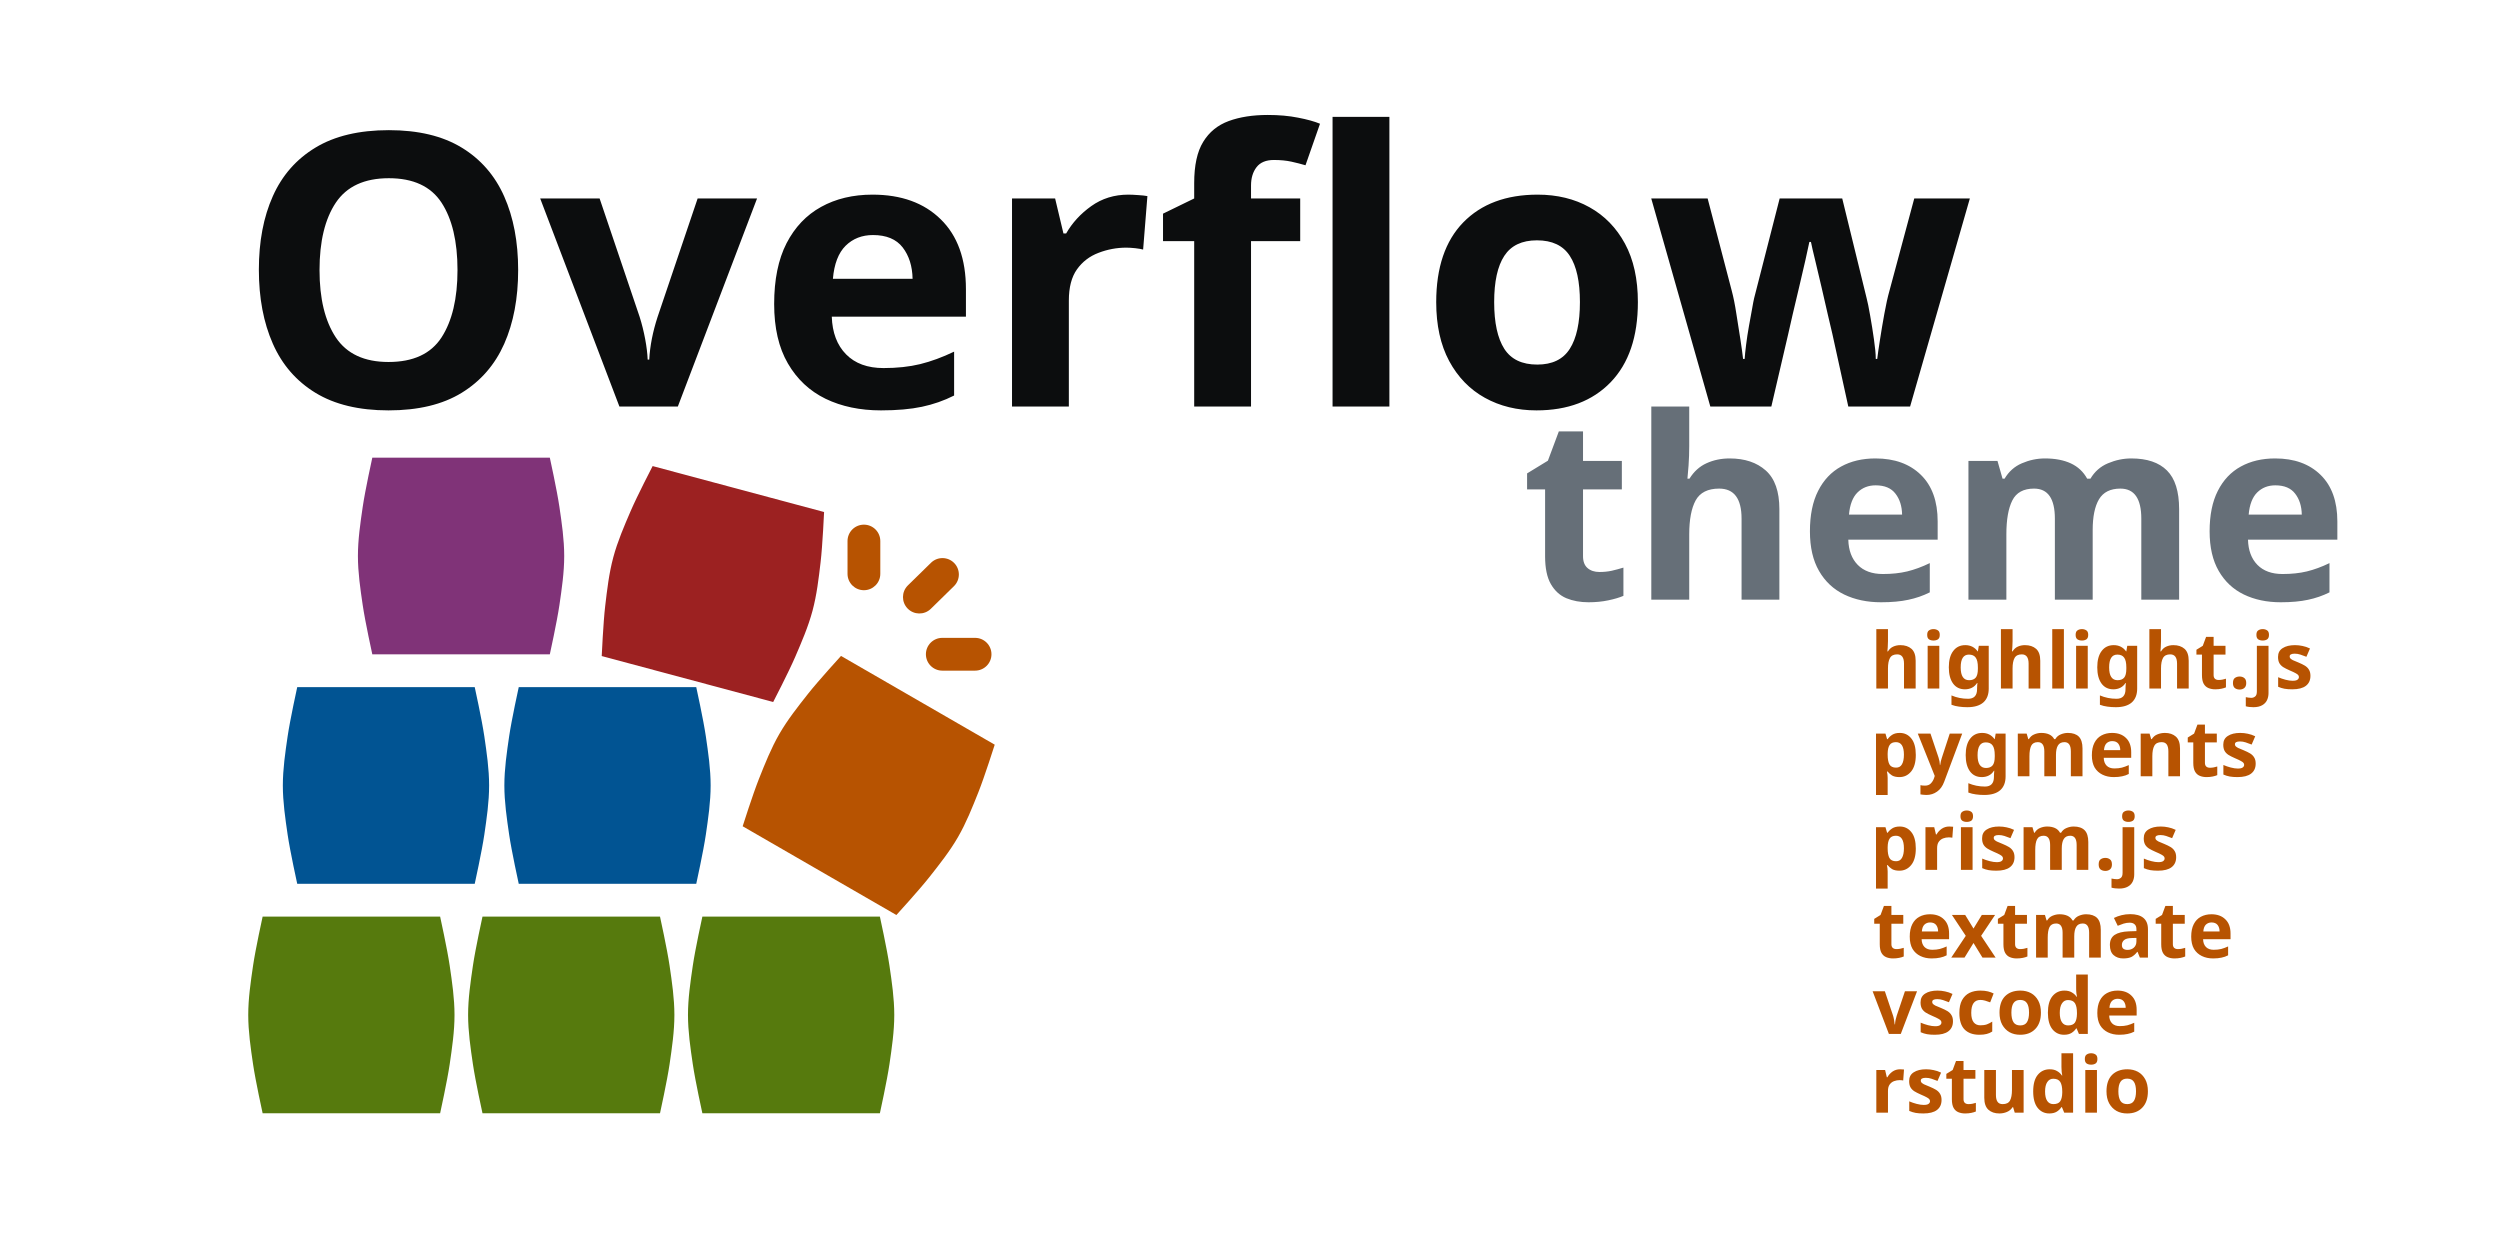
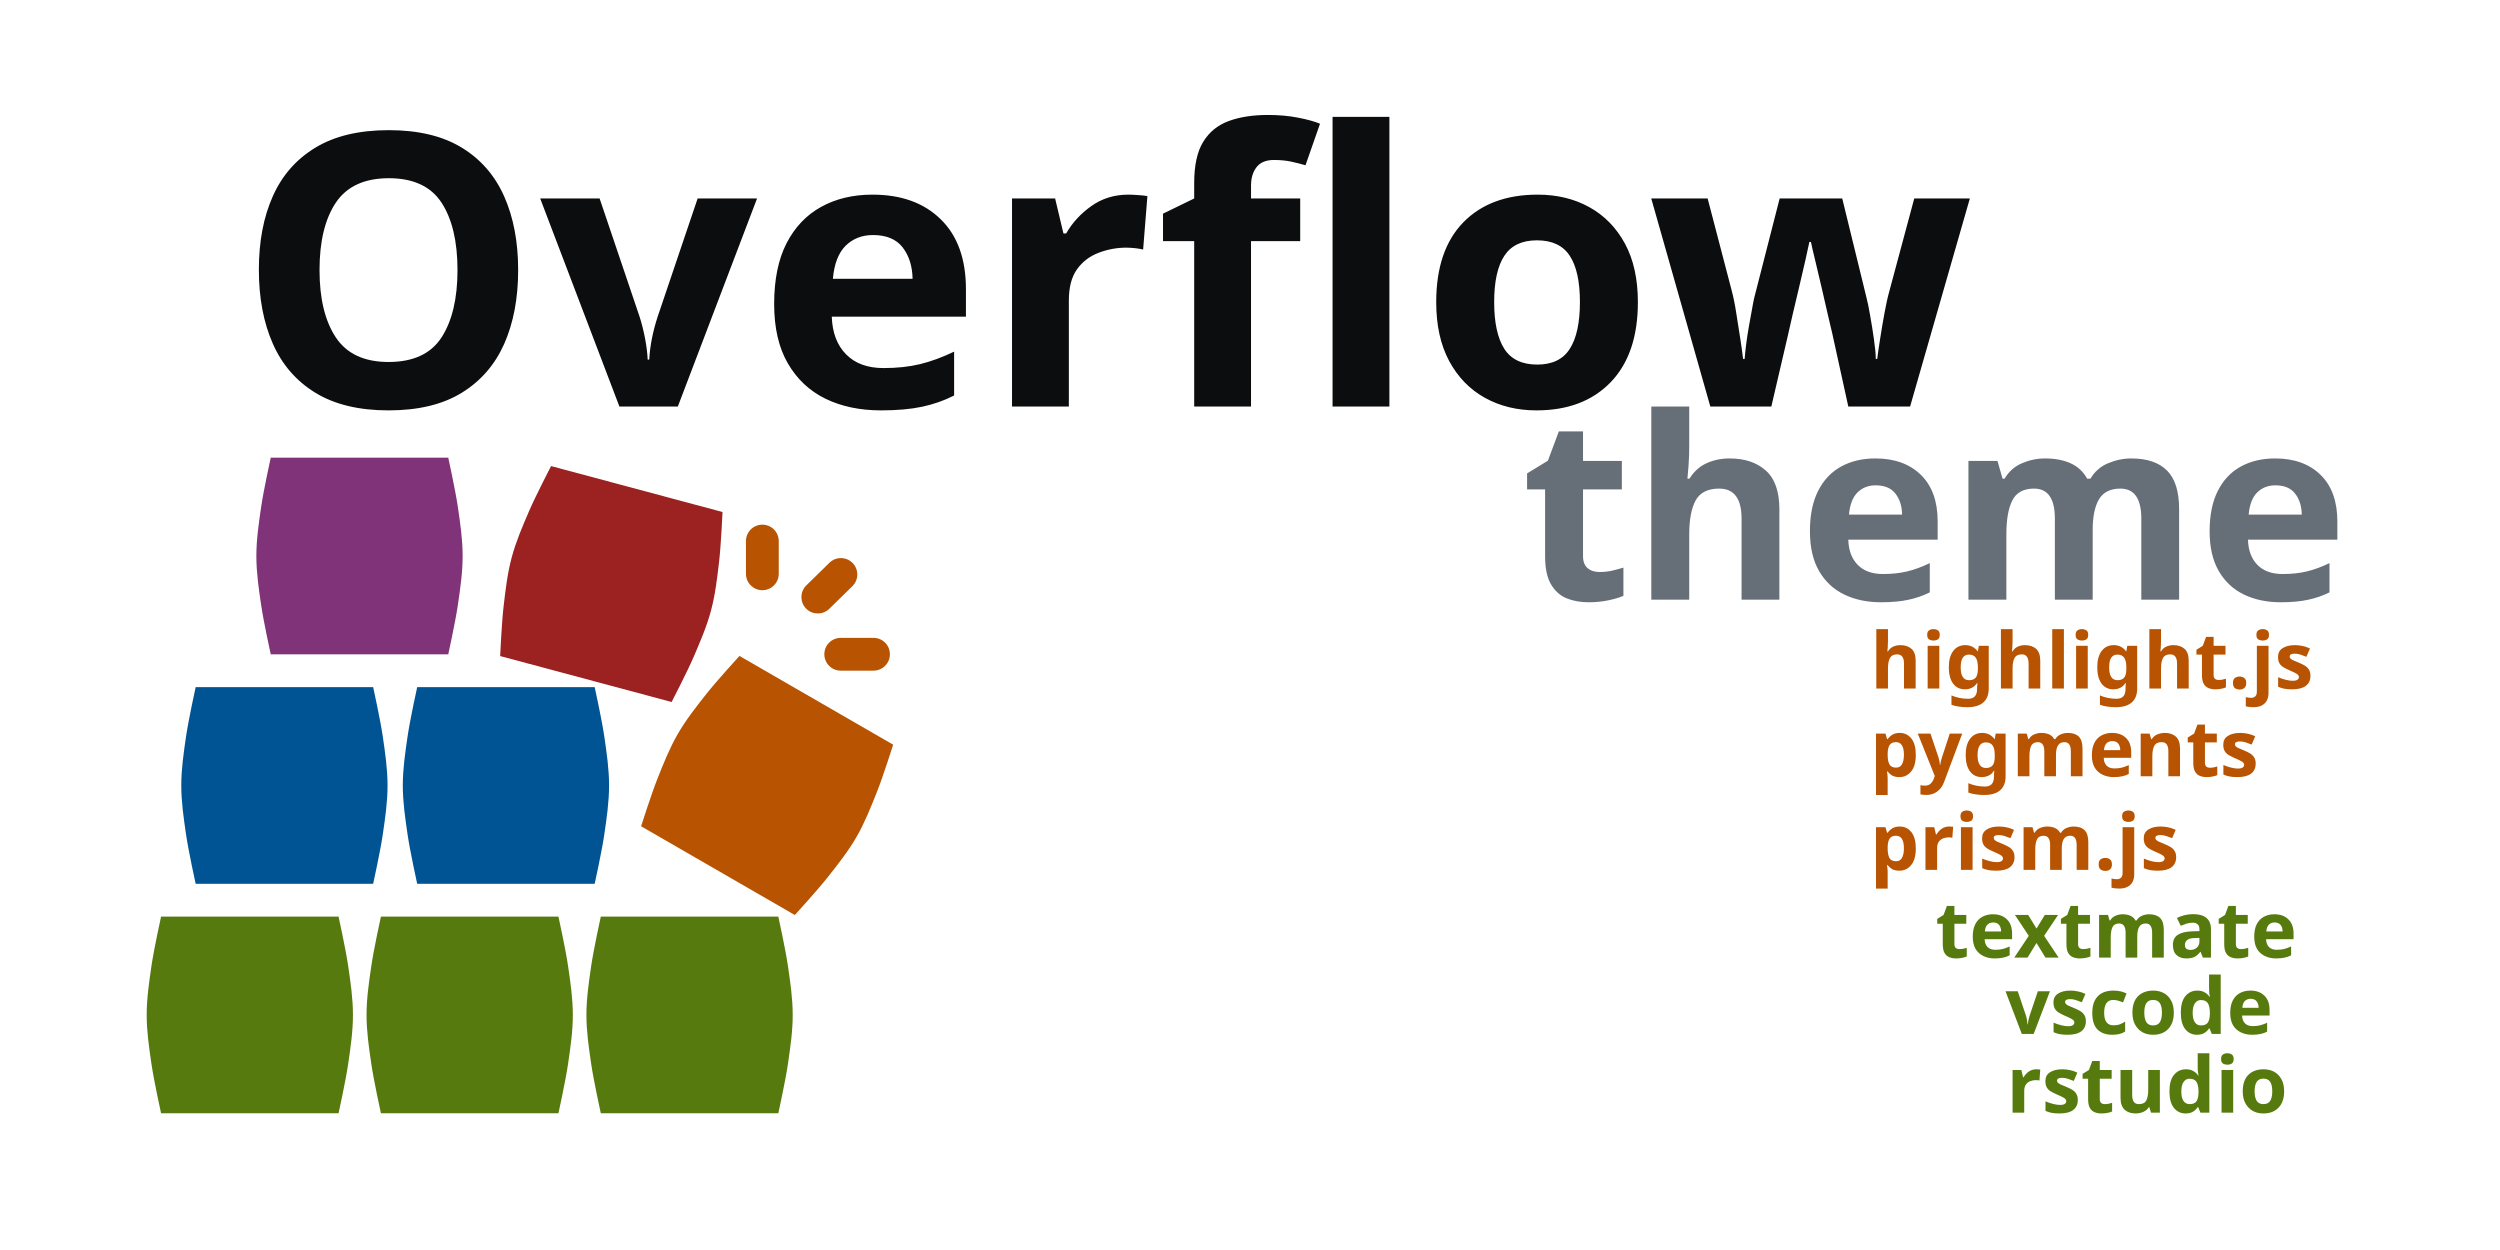
<svg xmlns="http://www.w3.org/2000/svg" xmlns:xlink="http://www.w3.org/1999/xlink" width="1280" height="640" viewBox="0 0 338.667 169.333" version="1.1" id="svg1" xml:space="preserve">
  <defs id="defs1">
    <rect x="103.29" y="112.404" width="838.472" height="261.263" id="rect2" />
    <linearGradient id="swatch299">
      <stop style="stop-color:#000000;stop-opacity:1;" offset="0" id="stop299" />
    </linearGradient>
    <linearGradient id="swatch298">
      <stop style="stop-color:#000000;stop-opacity:1;" offset="0" id="stop298" />
    </linearGradient>
    <linearGradient id="swatch297">
      <stop style="stop-color:#000000;stop-opacity:1;" offset="0" id="stop297" />
    </linearGradient>
    <linearGradient id="swatch296">
      <stop style="stop-color:#000000;stop-opacity:1;" offset="0" id="stop296" />
    </linearGradient>
    <linearGradient id="swatch295">
      <stop style="stop-color:#000000;stop-opacity:1;" offset="0" id="stop295" />
    </linearGradient>
    <linearGradient id="swatch294">
      <stop style="stop-color:#000000;stop-opacity:1;" offset="0" id="stop294" />
    </linearGradient>
    <linearGradient id="swatch10">
      <stop style="stop-color:#84fba2;stop-opacity:1;" offset="0" id="stop10" />
    </linearGradient>
    <linearGradient id="swatch9">
      <stop style="stop-color:#f36a66;stop-opacity:1;" offset="0" id="stop9" />
    </linearGradient>
    <linearGradient id="swatch8">
      <stop style="stop-color:#ffb793;stop-opacity:1;" offset="0" id="stop8" />
    </linearGradient>
    <linearGradient id="swatch7">
      <stop style="stop-color:#93b4ff;stop-opacity:1;" offset="0" id="stop7" />
    </linearGradient>
    <linearGradient id="swatch6">
      <stop style="stop-color:#ff8adb;stop-opacity:1;" offset="0" id="stop6" />
    </linearGradient>
    <linearGradient id="swatch5">
      <stop style="stop-color:#f3e4a2;stop-opacity:1;" offset="0" id="stop5" />
    </linearGradient>
    <linearGradient id="swatch3">
      <stop style="stop-color:#000000;stop-opacity:1;" offset="0" id="stop3" />
    </linearGradient>
    <linearGradient id="swatch11">
      <stop style="stop-color:#ff8adb;stop-opacity:1;" offset="0" id="stop11" />
    </linearGradient>
    <rect x="215.694" y="177.72" width="714.754" height="141.817" id="rect1" />
    <linearGradient xlink:href="#swatch11" id="linearGradient11" x1="42.781" y1="15.409" x2="297.555" y2="15.409" gradientUnits="userSpaceOnUse" />
    <linearGradient id="swatch136">
      <stop style="stop-color:#2b2836;stop-opacity:1;" offset="0" id="stop136" />
    </linearGradient>
    <linearGradient id="swatch135">
      <stop style="stop-color:#000000;stop-opacity:1;" offset="0" id="stop135" />
    </linearGradient>
    <linearGradient id="swatch129">
      <stop style="stop-color:#f3e4a2;stop-opacity:1;" offset="0" id="stop129" />
    </linearGradient>
    <linearGradient id="swatch86">
      <stop style="stop-color:#503f77;stop-opacity:0.988;" offset="0" id="stop86" />
    </linearGradient>
    <linearGradient id="swatch84">
      <stop style="stop-color:#655e7f;stop-opacity:0.988;" offset="0" id="stop84" />
    </linearGradient>
    <linearGradient id="swatch83">
      <stop style="stop-color:#e9eb6e;stop-opacity:1;" offset="0" id="stop83" />
    </linearGradient>
    <linearGradient id="swatch82">
      <stop style="stop-color:#84fba2;stop-opacity:1;" offset="0" id="stop82" />
    </linearGradient>
    <linearGradient id="swatch80">
      <stop style="stop-color:#674d98;stop-opacity:1;" offset="0" id="stop80" />
    </linearGradient>
    <linearGradient id="swatch78">
      <stop style="stop-color:#513e78;stop-opacity:0.996;" offset="0" id="stop78" />
    </linearGradient>
    <linearGradient id="swatch76">
      <stop style="stop-color:#93b4ff;stop-opacity:0.988;" offset="0" id="stop76" />
    </linearGradient>
    <clipPath clipPathUnits="userSpaceOnUse" id="clipPath14">
      <rect style="opacity:0.916;fill:#dce7fd;fill-opacity:1;stroke-width:1.083" id="rect15" width="1413.502" height="579.223" x="-195.505" y="106.721" />
    </clipPath>
    <linearGradient id="swatch82-1">
      <stop style="stop-color:#7b94a5;stop-opacity:1;" offset="0" id="stop82-5" />
    </linearGradient>
    <linearGradient id="swatch78-9">
      <stop style="stop-color:#655e7f;stop-opacity:0.996;" offset="0" id="stop78-6" />
    </linearGradient>
    <linearGradient id="swatch2">
      <stop style="stop-color:#655e7f;stop-opacity:1;" offset="0" id="stop2" />
    </linearGradient>
    <linearGradient id="swatch1">
      <stop style="stop-color:#2b2836;stop-opacity:1;" offset="0" id="stop1" />
    </linearGradient>
    <linearGradient xlink:href="#swatch3" id="linearGradient3" x1="13.8" y1="17.459" x2="324.866" y2="17.459" gradientUnits="userSpaceOnUse" />
    <linearGradient id="swatch42">
      <stop style="stop-color:#65f97f;stop-opacity:1;" offset="0" id="stop42" />
    </linearGradient>
    <linearGradient xlink:href="#swatch8" id="linearGradient293" gradientUnits="userSpaceOnUse" gradientTransform="translate(-135.7528,71.86871)" x1="285.221" y1="88.156" x2="324.866" y2="88.156" />
    <linearGradient xlink:href="#swatch294" id="linearGradient294" x1="107.048" y1="80.874" x2="231.619" y2="80.874" gradientUnits="userSpaceOnUse" />
    <linearGradient xlink:href="#swatch296" id="linearGradient296" x1="139.949" y1="138.925" x2="198.718" y2="138.925" gradientUnits="userSpaceOnUse" />
    <linearGradient xlink:href="#swatch297" id="linearGradient297" x1="135.178" y1="119.71" x2="203.488" y2="119.71" gradientUnits="userSpaceOnUse" />
    <linearGradient xlink:href="#swatch298" id="linearGradient298" x1="139.599" y1="158.141" x2="199.067" y2="158.141" gradientUnits="userSpaceOnUse" />
    <linearGradient xlink:href="#swatch299" id="linearGradient299" x1="123.899" y1="100.407" x2="214.768" y2="100.407" gradientUnits="userSpaceOnUse" />
    <linearGradient xlink:href="#swatch295" id="linearGradient300" gradientUnits="userSpaceOnUse" x1="42.079" y1="32.323" x2="296.587" y2="32.323" />
    <clipPath clipPathUnits="userSpaceOnUse" id="clipPath2">
      <g id="g3">
        <path id="path3" style="opacity:1;fill:#2b2836;stroke-width:0.265" class="powerclip" d="m -114.388,-1.146 h 228.69 V 170.48 h -228.69 z M -142.673,-24.516 v 233.099 H 2.7856608e-6 V -24.516 Z M 453.055,-1.146 H 224.365 V 170.48 H 453.055 Z M 481.339,-24.516 v 233.099 H 338.667 v -233.099 z" />
      </g>
    </clipPath>
    <clipPath clipPathUnits="userSpaceOnUse" id="clipPath3">
      <g id="g4">
        <path id="path4" style="opacity:1;fill:#2b2836;stroke-width:0.265" class="powerclip" d="m -114.388,-1.146 h 228.69 V 170.48 h -228.69 z M -142.673,-24.516 v 233.099 H 2.7856608e-6 V -24.516 Z M 453.055,-1.146 H 224.365 V 170.48 H 453.055 Z M 481.339,-24.516 v 233.099 H 338.667 v -233.099 z" />
      </g>
    </clipPath>
    <clipPath clipPathUnits="userSpaceOnUse" id="clipPath4">
      <g id="g5">
        <path id="path5" style="opacity:1;fill:#2b2836;stroke-width:0.265" class="powerclip" d="m -114.388,-1.146 h 228.69 V 170.48 h -228.69 z M -142.673,-24.516 v 233.099 H 2.7856608e-6 V -24.516 Z M 453.055,-1.146 H 224.365 V 170.48 H 453.055 Z M 481.339,-24.516 v 233.099 H 338.667 v -233.099 z" />
      </g>
    </clipPath>
    <clipPath clipPathUnits="userSpaceOnUse" id="clipPath5">
      <g id="g6">
        <path id="path6" style="opacity:1;fill:#2b2836;stroke-width:0.265" class="powerclip" d="m -114.388,-1.146 h 228.69 V 170.48 h -228.69 z M -142.673,-24.516 v 233.099 H 2.7856608e-6 V -24.516 Z M 453.055,-1.146 H 224.365 V 170.48 H 453.055 Z M 481.339,-24.516 v 233.099 H 338.667 v -233.099 z" />
      </g>
    </clipPath>
    <clipPath clipPathUnits="userSpaceOnUse" id="clipPath6">
      <g id="g7">
        <path id="path7" style="opacity:1;fill:#2b2836;stroke-width:0.265" class="powerclip" d="m -114.388,-1.146 h 228.69 V 170.48 h -228.69 z M -142.673,-24.516 v 233.099 H 2.7856608e-6 V -24.516 Z M 453.055,-1.146 H 224.365 V 170.48 H 453.055 Z M 481.339,-24.516 v 233.099 H 338.667 v -233.099 z" />
      </g>
    </clipPath>
    <clipPath clipPathUnits="userSpaceOnUse" id="clipPath7">
      <g id="g8">
        <path id="path8" style="opacity:1;fill:#2b2836;stroke-width:0.265" class="powerclip" d="m -114.388,-1.146 h 228.69 V 170.48 h -228.69 z M -142.673,-24.516 v 233.099 H 2.7856608e-6 V -24.516 Z M 453.055,-1.146 H 224.365 V 170.48 H 453.055 Z M 481.339,-24.516 v 233.099 H 338.667 v -233.099 z" />
      </g>
    </clipPath>
    <clipPath clipPathUnits="userSpaceOnUse" id="clipPath8">
      <g id="g10">
        <path id="path10" style="opacity:1;fill:#2b2836;stroke-width:0.265" class="powerclip" d="m -114.388,-1.146 h 228.69 V 170.48 h -228.69 z M -142.673,-24.516 v 233.099 H 2.7856608e-6 V -24.516 Z M 453.055,-1.146 H 224.365 V 170.48 H 453.055 Z M 481.339,-24.516 v 233.099 H 338.667 v -233.099 z" />
      </g>
    </clipPath>
    <clipPath clipPathUnits="userSpaceOnUse" id="clipPath10">
      <g id="g11">
        <path id="path11" style="opacity:1;fill:#2b2836;stroke-width:0.265" class="powerclip" d="m -114.388,-1.146 h 228.69 V 170.48 h -228.69 z M -142.673,-24.516 v 233.099 H 2.7856608e-6 V -24.516 Z M 453.055,-1.146 H 224.365 V 170.48 H 453.055 Z M 481.339,-24.516 v 233.099 H 338.667 v -233.099 z" />
      </g>
    </clipPath>
    <clipPath clipPathUnits="userSpaceOnUse" id="clipPath11">
      <g id="g12">
        <path id="path12" style="opacity:1;fill:#2b2836;stroke-width:0.265" class="powerclip" d="m -114.388,-1.146 h 228.69 V 170.48 h -228.69 z M -142.673,-24.516 v 233.099 H 2.7856608e-6 V -24.516 Z M 453.055,-1.146 H 224.365 V 170.48 H 453.055 Z M 481.339,-24.516 v 233.099 H 338.667 v -233.099 z" />
      </g>
    </clipPath>
    <clipPath clipPathUnits="userSpaceOnUse" id="clipPath33">
      <path id="path34" style="display:block;opacity:0.5;fill:#2b2836;stroke:#000000;stroke-width:0" d="M 600.188,-266.208 H 1323.988 V 1265.67 H 600.188 Z" />
    </clipPath>
    <clipPath clipPathUnits="userSpaceOnUse" id="clipPath31">
      <rect style="fill:#f36a66;fill-rule:nonzero;stroke:#000000;stroke-width:0" id="rect32" width="241.123" height="132.229" x="489.318" y="248.194" ry="2.875" />
    </clipPath>
    <clipPath clipPathUnits="userSpaceOnUse" id="clipPath20">
      <rect style="fill:#f36a66;stroke:#000000;stroke-width:0" id="rect20" width="738.501" height="1012.885" x="-138.501" y="-43.119" />
    </clipPath>
    <clipPath clipPathUnits="userSpaceOnUse" id="clipPath21">
      <rect style="display:inline;fill:#f36a66;stroke:#000000;stroke-width:0" id="rect21" width="738.501" height="1012.885" x="600" y="-43.119" />
    </clipPath>
    <clipPath clipPathUnits="userSpaceOnUse" id="clipPath31-8">
      <rect style="fill:#f36a66;fill-rule:nonzero;stroke:#000000;stroke-width:0" id="rect32-2" width="241.123" height="132.229" x="489.318" y="248.194" ry="2.875" />
    </clipPath>
    <clipPath clipPathUnits="userSpaceOnUse" id="clipPath18">
      <rect style="fill:#84fba2;stroke:#325b66;stroke-width:0" id="rect19" width="960.839" height="1315.055" x="600" y="-300.98" />
    </clipPath>
    <clipPath clipPathUnits="userSpaceOnUse" id="clipPath22">
      <rect style="fill:#84fba2;stroke:#325b66;stroke-width:0" id="rect23" width="631.928" height="1176.292" x="-31.928" y="-171.596" />
    </clipPath>
    <clipPath clipPathUnits="userSpaceOnUse" id="clipPath31-3">
      <rect style="fill:#f36a66;fill-rule:nonzero;stroke:#000000;stroke-width:0" id="rect32-3" width="241.123" height="132.229" x="489.318" y="248.194" ry="2.875" />
    </clipPath>
    <clipPath clipPathUnits="userSpaceOnUse" id="clipPath29">
      <rect style="fill:#ffb793;stroke:#655e7f;stroke-width:2.54;stroke-linecap:round;stroke-linejoin:round;paint-order:markers fill stroke" id="rect29" width="637.46" height="1115.349" x="-38.73" y="-211.249" />
    </clipPath>
    <clipPath clipPathUnits="userSpaceOnUse" id="clipPath30">
      <rect style="display:inline;fill:#ffb793;stroke:#655e7f;stroke-width:2.54;stroke-linecap:round;stroke-linejoin:round;paint-order:markers fill stroke" id="rect30" width="637.46" height="1115.349" x="601.27" y="-211.249" />
    </clipPath>
    <marker markerWidth="2" markerHeight="4" refX="1" refY="2" orient="auto" id="marker2" viewBox="0 0 2 4" preserveAspectRatio="xMidYMid">
      <path d="M 2,3 V 1 A 1,1 0 0 0 0,1 v 2 a 1,1 0 0 0 2,0 z" id="path2" style="fill:#bd93f9" />
    </marker>
  </defs>
  <g id="g14" transform="translate(0,-2.645832)">
    <g id="g1" transform="matrix(0.9757149,0,0,0.9757149,23.3017,10.84035)">
      <text xml:space="preserve" style="font-style:normal;font-variant:normal;font-weight:900;font-stretch:normal;font-size:52.917px;line-height:200%;font-family:Barlow;-inkscape-font-specification:'Barlow Heavy';letter-spacing:0px;fill:#0c0d0e;stroke-width:0.265;stroke-linecap:round;stroke-linejoin:round;paint-order:markers fill stroke" x="8.996" y="48.048" id="text3">
        <tspan id="tspan3" style="font-style:normal;font-variant:normal;font-weight:900;font-stretch:normal;font-size:52.917px;font-family:Barlow;-inkscape-font-specification:'Barlow Heavy';fill:#0c0d0e;stroke-width:0.265" x="8.996" y="48.048">Overflow</tspan>
      </text>
      <text xml:space="preserve" style="font-style:normal;font-variant:normal;font-weight:900;font-stretch:normal;font-size:35.278px;line-height:200%;font-family:Barlow;-inkscape-font-specification:'Barlow Heavy';letter-spacing:0px;fill:#666f78;stroke-width:0.265;stroke-linecap:round;stroke-linejoin:round;paint-order:markers fill stroke" x="187.326" y="74.859" id="text1">
        <tspan id="tspan1" style="font-style:normal;font-variant:normal;font-weight:900;font-stretch:normal;font-size:35.278px;font-family:Barlow;-inkscape-font-specification:'Barlow Heavy';fill:#666f78;stroke-width:0.265" x="187.326" y="74.859">theme</tspan>
      </text>
    </g>
-     <g id="g2" transform="matrix(0.2269708,0,0,0.2269708,26.59192,57.60758)">
+     <g id="g2" transform="matrix(0.2269708,0,0,0.2269708,12.83359,57.60758)">
      <g id="g7-7" transform="matrix(9.782609,0,0,9.782609,16.75818,21.21739)" style="fill:#567a0d">
        <path id="path13" style="display:inline;fill:#567a0d" d="m 2.334,29 c 0,0 -0.438,1.992 -0.585,3 -0.145,0.994 -0.293,1.995 -0.293,3 0,1.005 0.147,2.006 0.293,3 0.147,1.008 0.585,3 0.585,3 H 13.163 c 0,0 0.438,-1.992 0.585,-3 0.145,-0.994 0.293,-1.995 0.293,-3 0,-1.005 -0.147,-2.006 -0.293,-3 -0.147,-1.008 -0.585,-3 -0.585,-3 z" />
        <path id="path14" style="display:inline;fill:#567a0d" d="m 15.748,29 c 0,0 -0.438,1.992 -0.585,3 -0.145,0.994 -0.293,1.995 -0.293,3 0,1.005 0.147,2.006 0.293,3 0.147,1.008 0.585,3 0.585,3 h 10.83 c 0,0 0.438,-1.992 0.585,-3 0.145,-0.994 0.293,-1.995 0.293,-3 0,-1.005 -0.147,-2.006 -0.293,-3 -0.147,-1.008 -0.585,-3 -0.585,-3 z" />
        <path id="path15" style="display:inline;fill:#567a0d" d="m 29.163,29 c 0,0 -0.438,1.992 -0.585,3 -0.145,0.994 -0.293,1.995 -0.293,3 0,1.005 0.147,2.006 0.293,3 0.147,1.008 0.585,3 0.585,3 h 10.83 c 0,0 0.438,-1.992 0.585,-3 0.145,-0.994 0.293,-1.995 0.293,-3 0,-1.005 -0.147,-2.006 -0.293,-3 -0.147,-1.008 -0.585,-3 -0.585,-3 z" />
      </g>
      <path id="path16" style="display:inline;fill:#015493;stroke-width:9.783" d="m 60.238,167.957 c 0,0 -4.285,19.485 -5.725,29.348 -1.42,9.726 -2.862,19.519 -2.862,29.348 0,9.829 1.443,19.622 2.862,29.348 1.44,9.862 5.725,29.348 5.725,29.348 H 166.18 c 0,0 4.285,-19.485 5.725,-29.348 1.42,-9.726 2.862,-19.519 2.862,-29.348 0,-9.829 -1.443,-19.622 -2.862,-29.348 -1.44,-9.862 -5.725,-29.348 -5.725,-29.348 z" />
      <path id="path17" style="display:inline;fill:#015493;stroke-width:9.783" d="m 192.452,167.957 c 0,0 -4.285,19.485 -5.725,29.348 -1.42,9.726 -2.862,19.519 -2.862,29.348 0,9.829 1.443,19.622 2.862,29.348 1.44,9.862 5.725,29.348 5.725,29.348 H 298.394 c 0,0 4.285,-19.485 5.725,-29.348 1.42,-9.726 2.862,-19.519 2.862,-29.348 0,-9.829 -1.443,-19.622 -2.862,-29.348 -1.44,-9.862 -5.725,-29.348 -5.725,-29.348 z" />
      <g id="g21" transform="matrix(9.782609,0,0,9.782609,89.54628,-252.6957)" style="display:inline;fill:#803378">
        <path id="path19" style="display:inline;fill:#803378" d="m 1.585,29 c 0,0 -0.438,1.992 -0.585,3 -0.145,0.994 -0.293,1.995 -0.293,3 0,1.005 0.147,2.006 0.293,3 0.147,1.008 0.585,3 0.585,3 h 10.83 c 0,0 0.438,-1.992 0.585,-3 0.145,-0.994 0.293,-1.995 0.293,-3 0,-1.005 -0.147,-2.006 -0.293,-3 -0.147,-1.008 -0.585,-3 -0.585,-3 z" />
      </g>
      <path id="path20" style="display:inline;fill:#9c2121;stroke-width:9.783" d="m 272.36,36.021 c 0,0 -9.182,17.712 -13.125,26.866 -3.888,9.027 -7.817,18.113 -10.361,27.607 -2.544,9.494 -3.685,19.327 -4.831,29.089 -1.162,9.899 -2.066,29.829 -2.066,29.829 l 102.332,27.42 c 0,0 9.182,-17.712 13.125,-26.866 3.888,-9.027 7.817,-18.113 10.361,-27.607 2.544,-9.494 3.685,-19.327 4.831,-29.089 1.162,-9.899 2.066,-29.829 2.066,-29.829 z" />
      <path id="path18" style="display:inline;fill:#b75301;stroke-width:9.783" d="m 384.792,149.335 c 0,0 -13.454,14.732 -19.632,22.554 -6.092,7.713 -12.238,15.473 -17.153,23.985 -4.915,8.512 -8.561,17.714 -12.195,26.847 -3.685,9.261 -9.716,28.278 -9.716,28.278 l 91.748,52.971 c 0,0 13.454,-14.732 19.632,-22.554 6.092,-7.713 12.238,-15.473 17.153,-23.985 4.915,-8.512 8.561,-17.714 12.195,-26.847 3.685,-9.261 9.716,-28.278 9.716,-28.278 z" />
      <g id="path1" style="display:inline;fill:#b75301" transform="matrix(9.782609,0,0,9.782609,45.71306,21.21739)">
        <path d="M 40.132,10.231 41.561,8.832 A 1,1 0 0 0 40.162,7.403 l -1.429,1.399 a 1,1 0 0 0 1.399,1.429 z" id="path7-3" style="color:#000000;fill:#b75301;-inkscape-stroke:none" />
        <path d="m 37.059,8.087 v -2 a 1,1 0 0 0 -2,0 v 2 a 1,1 0 0 0 2,0 z" id="path6-5" style="color:#000000;fill:#b75301;-inkscape-stroke:none" />
        <path d="m 40.841,13.994 h 2 a 1,1 0 0 0 0,-2 h -2 a 1,1 0 0 0 0,2 z" id="path3-6" style="color:#000000;fill:#b75301;-inkscape-stroke:none" />
      </g>
    </g>
    <g id="g13" transform="translate(0,-2.181876)" style="fill:#b75301">
      <text xml:space="preserve" style="font-style:normal;font-variant:normal;font-weight:bold;font-stretch:normal;font-size:10.583px;line-height:200%;font-family:Barlow;-inkscape-font-specification:'Barlow Bold';letter-spacing:0px;fill:#b75301;stroke-width:0.265;stroke-linecap:round;stroke-linejoin:round;paint-order:markers fill stroke" x="253.308" y="109.988" id="text2">
        <tspan style="font-style:normal;font-variant:normal;font-weight:bold;font-stretch:normal;font-size:10.583px;font-family:Barlow;-inkscape-font-specification:'Barlow Bold';fill:#b75301;stroke-width:0.265" x="253.308" y="109.988" id="tspan5">pygments</tspan>
      </text>
      <text xml:space="preserve" style="font-style:normal;font-variant:normal;font-weight:bold;font-stretch:normal;font-size:10.583px;line-height:200%;font-family:Barlow;-inkscape-font-specification:'Barlow Bold';letter-spacing:0px;fill:#b75301;stroke-width:0.265;stroke-linecap:round;stroke-linejoin:round;paint-order:markers fill stroke" x="253.35" y="98.1" id="text6">
        <tspan style="font-style:normal;font-variant:normal;font-weight:bold;font-stretch:normal;font-size:10.583px;font-family:Barlow;-inkscape-font-specification:'Barlow Bold';fill:#b75301;stroke-width:0.265" x="253.35" y="98.1" id="tspan6">highlight.js</tspan>
      </text>
-       <text xml:space="preserve" style="font-style:normal;font-variant:normal;font-weight:bold;font-stretch:normal;font-size:10.583px;line-height:200%;font-family:Barlow;-inkscape-font-specification:'Barlow Bold';letter-spacing:0px;fill:#b75301;stroke-width:0.265;stroke-linecap:round;stroke-linejoin:round;paint-order:markers fill stroke" x="253.646" y="134.556" id="text7">
-         <tspan style="font-style:normal;font-variant:normal;font-weight:bold;font-stretch:normal;font-size:10.583px;font-family:Barlow;-inkscape-font-specification:'Barlow Bold';fill:#b75301;stroke-width:0.265" x="253.646" y="134.556" id="tspan7">textmate</tspan>
-       </text>
      <text xml:space="preserve" style="font-style:normal;font-variant:normal;font-weight:bold;font-stretch:normal;font-size:10.583px;line-height:200%;font-family:Barlow;-inkscape-font-specification:'Barlow Bold';letter-spacing:0px;fill:#b75301;stroke-width:0.265;stroke-linecap:round;stroke-linejoin:round;paint-order:markers fill stroke" x="253.308" y="122.668" id="text8">
        <tspan style="font-style:normal;font-variant:normal;font-weight:bold;font-stretch:normal;font-size:10.583px;font-family:Barlow;-inkscape-font-specification:'Barlow Bold';fill:#b75301;stroke-width:0.265" x="253.308" y="122.668" id="tspan8">prism.js</tspan>
      </text>
-       <text xml:space="preserve" style="font-style:normal;font-variant:normal;font-weight:bold;font-stretch:normal;font-size:10.583px;line-height:200%;font-family:Barlow;-inkscape-font-specification:'Barlow Bold';letter-spacing:0px;fill:#b75301;stroke-width:0.265;stroke-linecap:round;stroke-linejoin:round;paint-order:markers fill stroke" x="253.678" y="144.897" id="text9">
-         <tspan style="font-style:normal;font-variant:normal;font-weight:bold;font-stretch:normal;font-size:10.583px;font-family:Barlow;-inkscape-font-specification:'Barlow Bold';fill:#b75301;stroke-width:0.265" x="253.678" y="144.897" id="tspan9">vscode</tspan>
-       </text>
-       <text xml:space="preserve" style="font-style:normal;font-variant:normal;font-weight:bold;font-stretch:normal;font-size:10.583px;line-height:200%;font-family:Barlow;-inkscape-font-specification:'Barlow Bold';letter-spacing:0px;fill:#b75301;stroke-width:0.265;stroke-linecap:round;stroke-linejoin:round;paint-order:markers fill stroke" x="253.35" y="155.556" id="text10">
-         <tspan style="font-style:normal;font-variant:normal;font-weight:bold;font-stretch:normal;font-size:10.583px;font-family:Barlow;-inkscape-font-specification:'Barlow Bold';fill:#b75301;stroke-width:0.265" x="253.35" y="155.556" id="tspan10">rstudio</tspan>
-       </text>
    </g>
  </g>
+   <g id="g15" transform="translate(18.45727,-4.827709)" style="fill:#567a0d">
+     <text xml:space="preserve" style="font-style:normal;font-variant:normal;font-weight:bold;font-stretch:normal;font-size:10.583px;line-height:200%;font-family:Barlow;-inkscape-font-specification:'Barlow Bold';letter-spacing:0px;fill:#567a0d;stroke-width:0.265;stroke-linecap:round;stroke-linejoin:round;paint-order:markers fill stroke" x="243.724" y="134.556" id="text11">
+       <tspan style="font-style:normal;font-variant:normal;font-weight:bold;font-stretch:normal;font-size:10.583px;font-family:Barlow;-inkscape-font-specification:'Barlow Bold';fill:#567a0d;stroke-width:0.265" x="243.724" y="134.556" id="tspan11">textmate</tspan>
+     </text>
+     <text xml:space="preserve" style="font-style:normal;font-variant:normal;font-weight:bold;font-stretch:normal;font-size:10.583px;line-height:200%;font-family:Barlow;-inkscape-font-specification:'Barlow Bold';letter-spacing:0px;fill:#567a0d;stroke-width:0.265;stroke-linecap:round;stroke-linejoin:round;paint-order:markers fill stroke" x="253.228" y="144.897" id="text13">
+       <tspan style="font-style:normal;font-variant:normal;font-weight:bold;font-stretch:normal;font-size:10.583px;font-family:Barlow;-inkscape-font-specification:'Barlow Bold';fill:#567a0d;stroke-width:0.265" x="253.228" y="144.897" id="tspan13">vscode</tspan>
+     </text>
+     <text xml:space="preserve" style="font-style:normal;font-variant:normal;font-weight:bold;font-stretch:normal;font-size:10.583px;line-height:200%;font-family:Barlow;-inkscape-font-specification:'Barlow Bold';letter-spacing:0px;fill:#567a0d;stroke-width:0.265;stroke-linecap:round;stroke-linejoin:round;paint-order:markers fill stroke" x="253.35" y="155.556" id="text14">
+       <tspan style="font-style:normal;font-variant:normal;font-weight:bold;font-stretch:normal;font-size:10.583px;font-family:Barlow;-inkscape-font-specification:'Barlow Bold';fill:#567a0d;stroke-width:0.265" x="253.35" y="155.556" id="tspan14">rstudio</tspan>
+     </text>
+   </g>
</svg>
